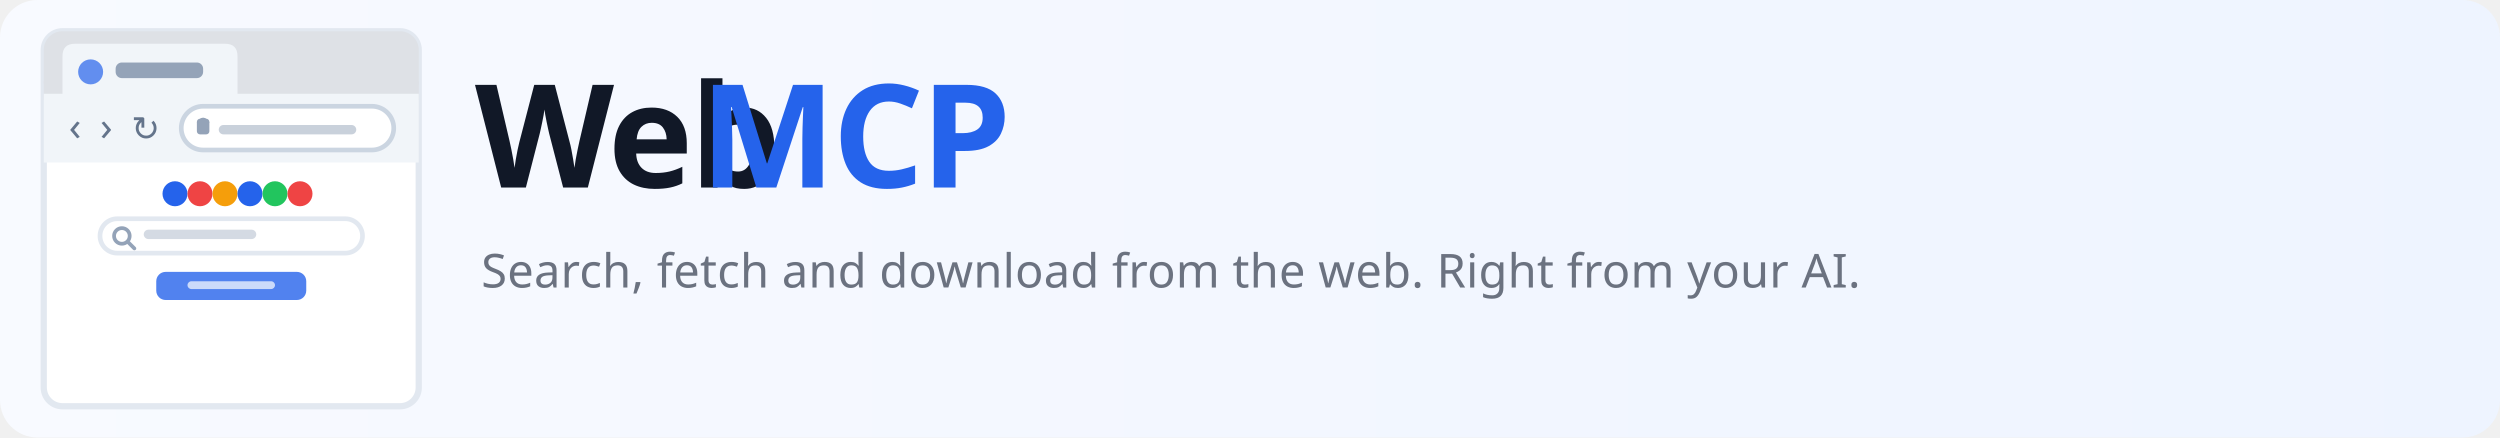
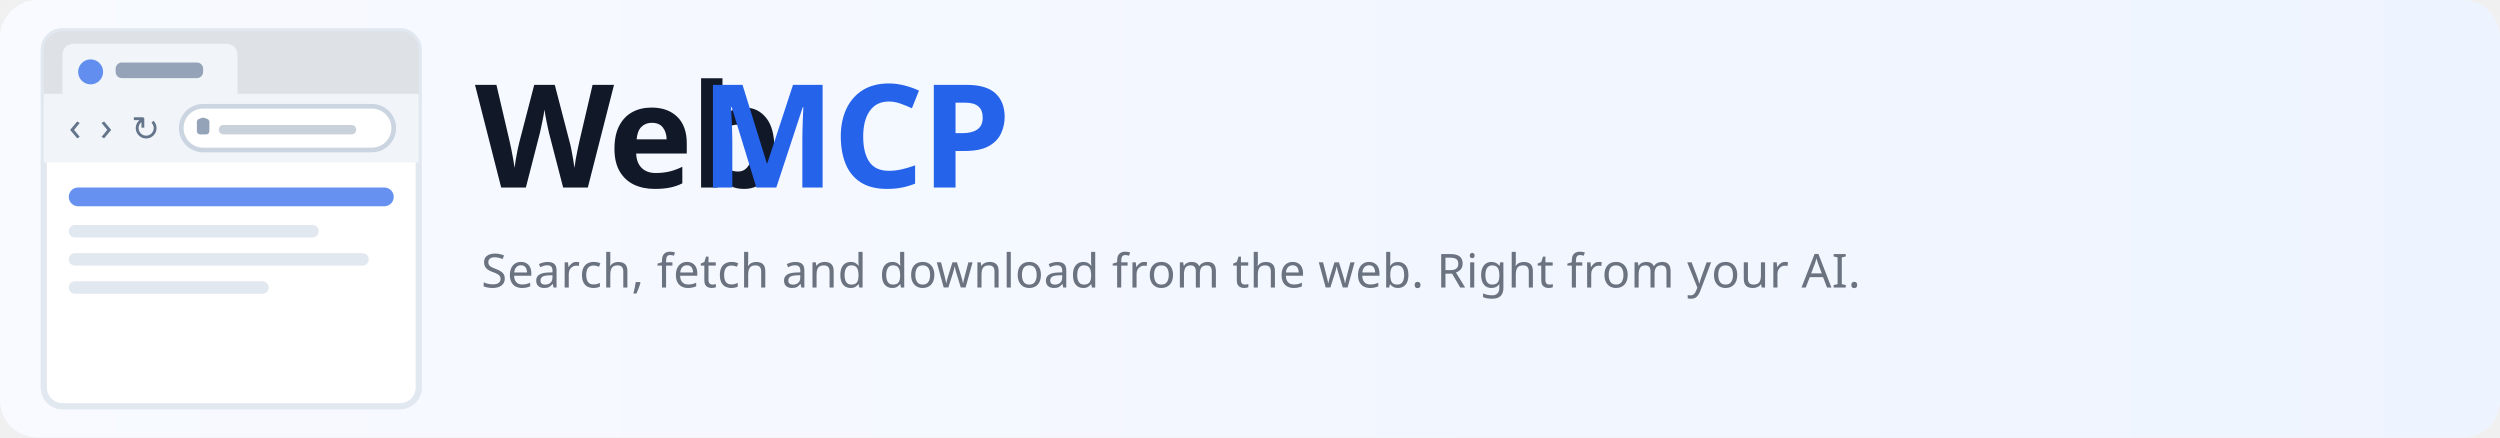
<svg xmlns="http://www.w3.org/2000/svg" viewBox="0 0 800 140">
  <defs>
    <linearGradient id="bg" x1="0%" y1="0%" x2="100%" y2="0%">
      <stop offset="0%" style="stop-color:#f8faff;stop-opacity:1" />
      <stop offset="100%" style="stop-color:#eef4ff;stop-opacity:1" />
    </linearGradient>
  </defs>
  <rect width="800" height="140" rx="12" fill="url(#bg)" />
  <g transform="translate(14, 10)">
    <rect x="0" y="0" width="120" height="120" rx="6" fill="white" stroke="#e2e8f0" stroke-width="2" />
    <rect x="0" y="0" width="120" height="22" rx="6" fill="#dee1e6" />
    <rect x="0" y="16" width="120" height="6" fill="#dee1e6" />
    <path d="M6 22 L6 8 Q6 4 10 4 L58 4 Q62 4 62 8 L62 22 Z" fill="#f1f5f9" />
    <circle cx="15" cy="13" r="4" fill="#2563eb" opacity="0.7" />
    <rect x="23" y="10" width="28" height="5" rx="2" fill="#94a3b8" />
    <rect x="0" y="20" width="120" height="22" fill="#f1f5f9" />
    <text x="8" y="35" font-family="system-ui" font-size="13" fill="#64748b">‹</text>
    <text x="18" y="35" font-family="system-ui" font-size="13" fill="#64748b">›</text>
    <text x="28" y="35" font-family="system-ui" font-size="11" fill="#64748b">↻</text>
    <rect x="44" y="24" width="68" height="14" rx="7" fill="white" stroke="#cbd5e1" stroke-width="1.5" />
    <rect x="49" y="28" width="4" height="5" rx="1" fill="#94a3b8" />
    <path d="M49.5 29.5 Q51 27 52.5 29.5" fill="none" stroke="#94a3b8" stroke-width="1.2" />
    <rect x="56" y="30" width="44" height="3" rx="1.5" fill="#94a3b8" opacity="0.5" />
-     <circle cx="42" cy="52" r="4" fill="#2563eb" />
-     <circle cx="50" cy="52" r="4" fill="#ef4444" />
-     <circle cx="58" cy="52" r="4" fill="#f59e0b" />
-     <circle cx="66" cy="52" r="4" fill="#2563eb" />
-     <circle cx="74" cy="52" r="4" fill="#22c55e" />
-     <circle cx="82" cy="52" r="4" fill="#ef4444" />
-     <rect x="18" y="60" width="84" height="11" rx="5.5" fill="white" stroke="#e2e8f0" stroke-width="1.5" />
-     <circle cx="25" cy="65.5" r="2.5" fill="none" stroke="#94a3b8" stroke-width="1.2" />
-     <line x1="27" y1="67.5" x2="29" y2="69.5" stroke="#94a3b8" stroke-width="1.2" stroke-linecap="round" />
-     <rect x="32" y="63.5" width="36" height="3" rx="1.5" fill="#94a3b8" opacity="0.4" />
-     <rect x="36" y="77" width="48" height="9" rx="3" fill="#2563eb" opacity="0.8" />
-     <rect x="46" y="80" width="28" height="2.5" rx="1.25" fill="white" opacity="0.7" />
+     <rect x="8" y="50" width="104" height="6" rx="3" fill="#2563eb" opacity="0.7" />
+     <rect x="8" y="62" width="80" height="4" rx="2" fill="#e2e8f0" />
+     <rect x="8" y="71" width="96" height="4" rx="2" fill="#e2e8f0" />
+     <rect x="8" y="80" width="64" height="4" rx="2" fill="#e2e8f0" />
  </g>
  <text x="152" y="60" font-family="'Segoe UI', system-ui, sans-serif" font-size="46" font-weight="800" fill="#111827" letter-spacing="-1">Web</text>
  <text x="224" y="60" font-family="'Segoe UI', system-ui, sans-serif" font-size="46" font-weight="800" fill="#2563eb" letter-spacing="-1"> MCP</text>
  <text x="154" y="92" font-family="'Segoe UI', system-ui, sans-serif" font-size="15" fill="#6b7280" letter-spacing="0.1">Search, fetch and download from the web. Right from your AI.</text>
</svg>
